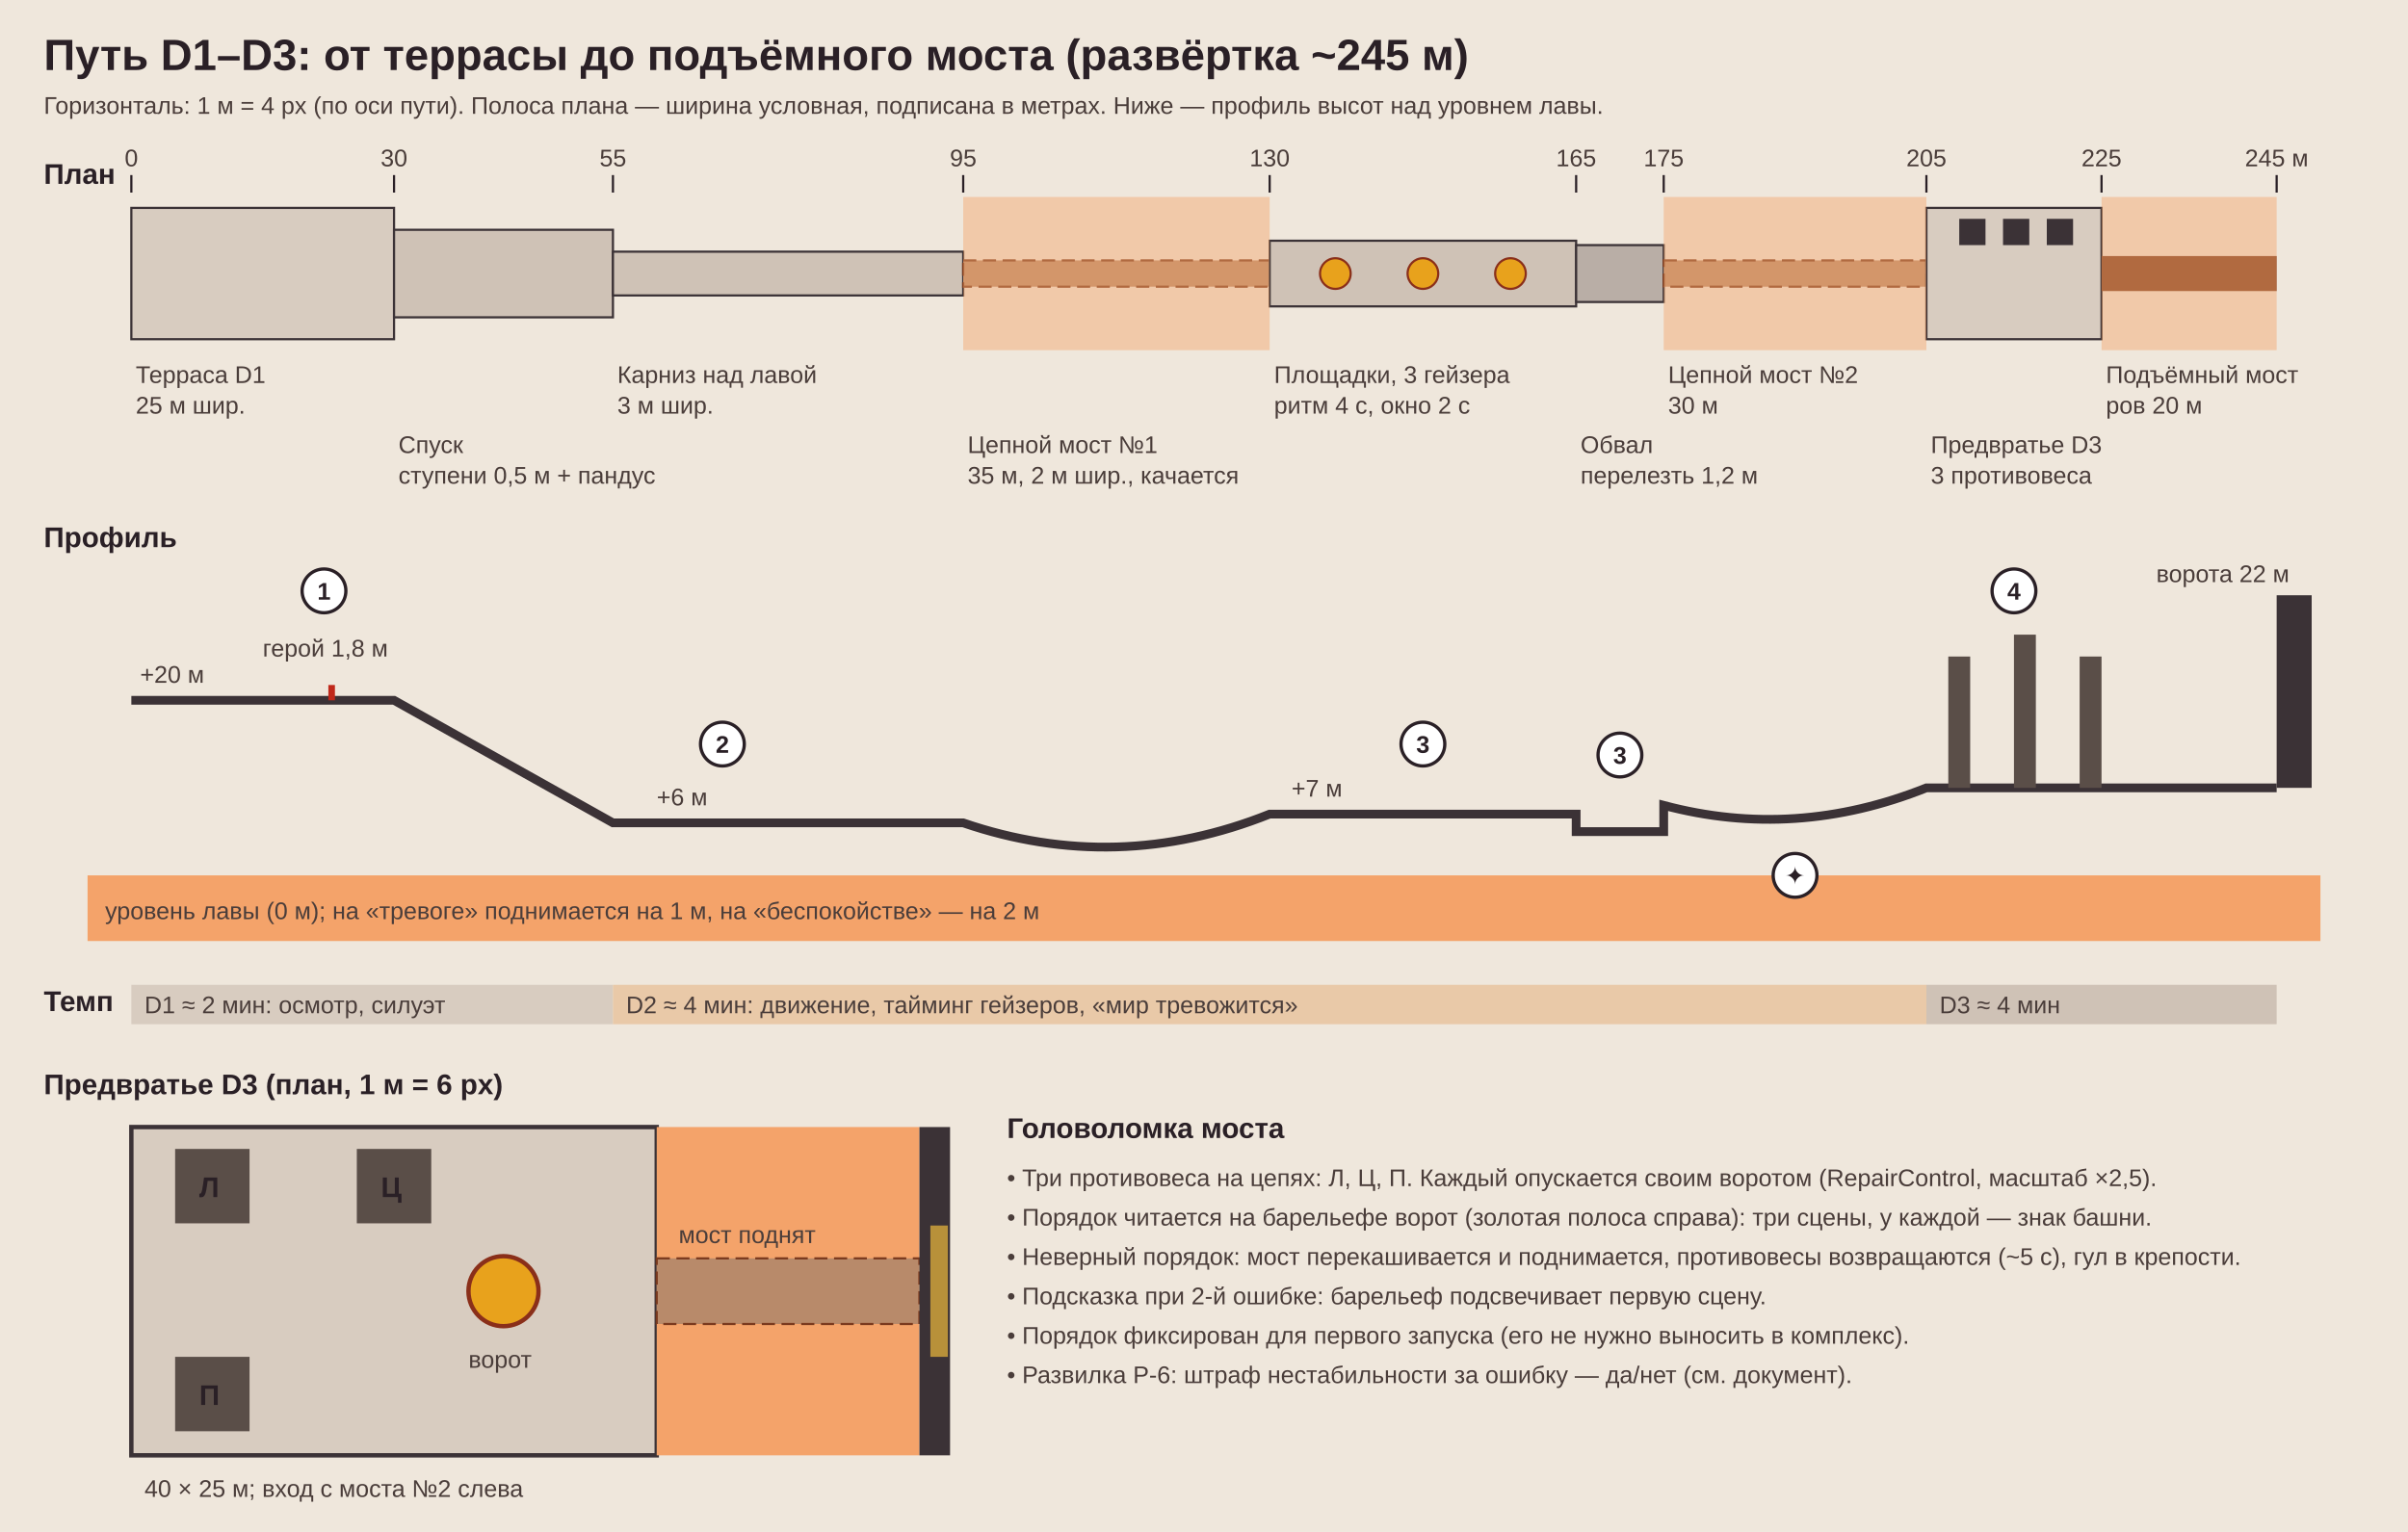
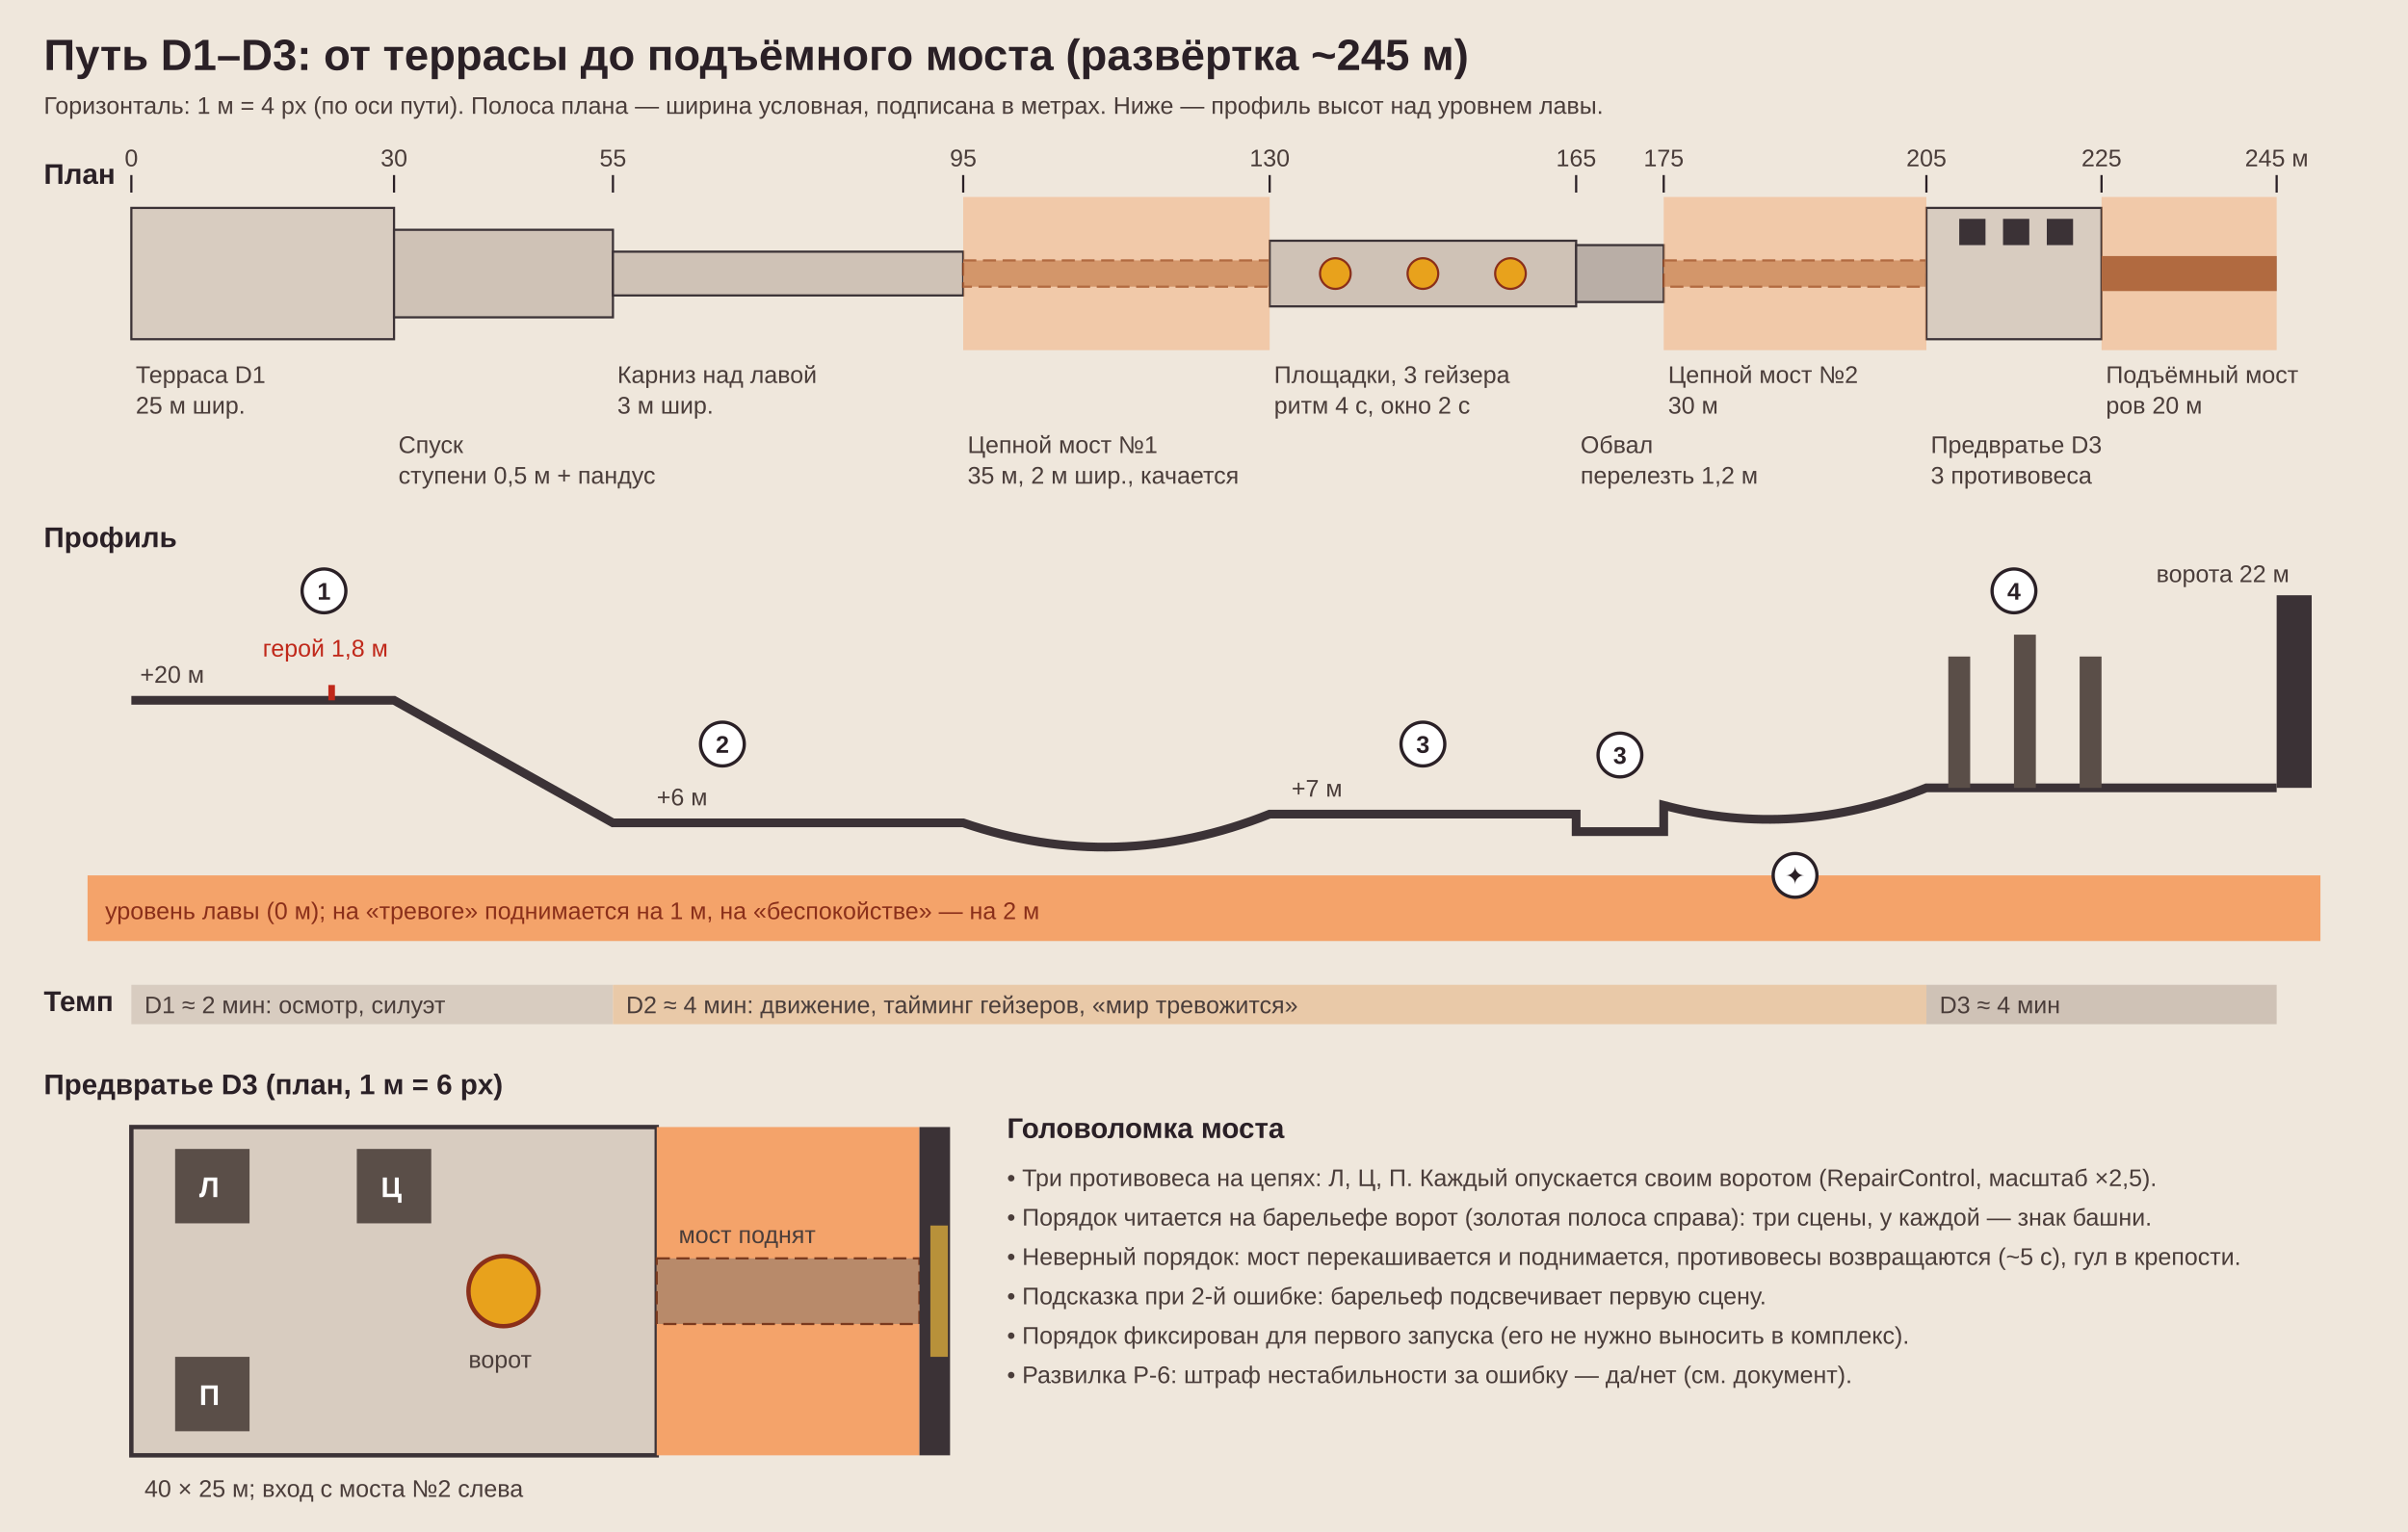
<svg xmlns="http://www.w3.org/2000/svg" viewBox="0 0 1100 700" font-family="'PT Sans', 'Segoe UI', Arial, sans-serif">
  <style>
    .t{font-size:13px;fill:#2a2026}
    .s{font-size:11px;fill:#4a3d3a}
    .b{font-size:13px;font-weight:700;fill:#2a2026}
    .h{font-size:20px;font-weight:700;fill:#2a2026}
    .ev{fill:#fff;stroke:#2a2026;stroke-width:1.5}
    .evt{font-size:11px;font-weight:700;fill:#2a2026;text-anchor:middle}
  </style>
  <rect width="1100" height="700" fill="#efe7dc" />
  <text x="20" y="32" class="h">Путь D1–D3: от террасы до подъёмного моста (развёртка ~245 м)</text>
  <text x="20" y="52" class="s">Горизонталь: 1 м = 4 px (по оси пути). Полоса плана — ширина условная, подписана в метрах. Ниже — профиль высот над уровнем лавы.</text>
  <text x="20" y="84" class="b">План</text>
  <rect x="60" y="95" width="120" height="60" fill="#d8ccc0" stroke="#3b3236" />
  <rect x="180" y="105" width="100" height="40" fill="#cfc2b6" stroke="#3b3236" />
  <rect x="280" y="115" width="160" height="20" fill="#cfc2b6" stroke="#3b3236" />
  <rect x="440" y="119" width="140" height="12" fill="#b88a6a" stroke="#7a3a1e" stroke-dasharray="6 3" />
  <rect x="580" y="110" width="140" height="30" fill="#cfc2b6" stroke="#3b3236" />
  <rect x="720" y="112" width="40" height="26" fill="#b9aea6" stroke="#3b3236" />
  <rect x="760" y="119" width="120" height="12" fill="#b88a6a" stroke="#7a3a1e" stroke-dasharray="6 3" />
  <rect x="880" y="95" width="80" height="60" fill="#d8ccc0" stroke="#3b3236" />
  <rect x="960" y="117" width="80" height="16" fill="#7a3a1e" />
  <rect x="440" y="90" width="140" height="70" fill="#f4a36a" opacity=".45" />
  <rect x="760" y="90" width="120" height="70" fill="#f4a36a" opacity=".45" />
  <rect x="960" y="90" width="80" height="70" fill="#f4a36a" opacity=".45" />
  <circle cx="610" cy="125" r="7" fill="#e8a21c" stroke="#8a2f1a" />
  <circle cx="650" cy="125" r="7" fill="#e8a21c" stroke="#8a2f1a" />
  <circle cx="690" cy="125" r="7" fill="#e8a21c" stroke="#8a2f1a" />
  <rect x="895" y="100" width="12" height="12" fill="#3b3236" />
  <rect x="915" y="100" width="12" height="12" fill="#3b3236" />
  <rect x="935" y="100" width="12" height="12" fill="#3b3236" />
  <g class="s">
    <text x="62" y="175">Терраса D1</text>
    <text x="62" y="189">25 м шир.</text>
    <text x="182" y="207">Спуск</text>
    <text x="182" y="221">ступени 0,5 м + пандус</text>
    <text x="282" y="175">Карниз над лавой</text>
    <text x="282" y="189">3 м шир.</text>
    <text x="442" y="207">Цепной мост №1</text>
    <text x="442" y="221">35 м, 2 м шир., качается</text>
    <text x="582" y="175">Площадки, 3 гейзера</text>
    <text x="582" y="189">ритм 4 с, окно 2 с</text>
    <text x="722" y="207">Обвал</text>
    <text x="722" y="221">перелезть 1,2 м</text>
    <text x="762" y="175">Цепной мост №2</text>
    <text x="762" y="189">30 м</text>
    <text x="882" y="207">Предвратье D3</text>
    <text x="882" y="221">3 противовеса</text>
    <text x="962" y="175">Подъёмный мост</text>
    <text x="962" y="189">ров 20 м</text>
  </g>
  <g stroke="#2a2026">
    <path d="M60 80v8M180 80v8M280 80v8M440 80v8M580 80v8M720 80v8M760 80v8M880 80v8M960 80v8M1040 80v8" />
  </g>
  <g class="s" text-anchor="middle">
    <text x="60" y="76">0</text>
    <text x="180" y="76">30</text>
    <text x="280" y="76">55</text>
    <text x="440" y="76">95</text>
    <text x="580" y="76">130</text>
    <text x="720" y="76">165</text>
    <text x="760" y="76">175</text>
    <text x="880" y="76">205</text>
    <text x="960" y="76">225</text>
    <text x="1040" y="76">245 м</text>
  </g>
  <text x="20" y="250" class="b">Профиль</text>
  <rect x="40" y="400" width="1020" height="30" fill="#f4a36a" />
-   <text x="48" y="420" class="s" fill="#8a2f1a">уровень лавы (0 м); на «тревоге» поднимается на 1 м, на «беспокойстве» — на 2 м</text>
+   <text x="48" y="420" class="s" style="fill:#8a2f1a">уровень лавы (0 м); на «тревоге» поднимается на 1 м, на «беспокойстве» — на 2 м</text>
  <path d="M60 320 H180 L280 376 H440 Q510 400 580 372 H720 L720 380 H760 L760 368 Q820 384 880 360 H960 L1040 360" fill="none" stroke="#3b3236" stroke-width="4" />
  <rect x="1040" y="272" width="16" height="88" fill="#3b3236" />
  <text x="985" y="266" class="s">ворота 22 м</text>
  <rect x="890" y="300" width="10" height="60" fill="#5a4e48" />
  <rect x="920" y="290" width="10" height="70" fill="#5a4e48" />
  <rect x="950" y="300" width="10" height="60" fill="#5a4e48" />
  <g class="s">
    <text x="64" y="312">+20 м</text>
    <text x="300" y="368">+6 м</text>
    <text x="590" y="364">+7 м</text>
  </g>
  <rect x="150" y="313" width="3" height="7" fill="#c0281a" />
-   <text x="120" y="300" class="s" fill="#c0281a">герой 1,8 м</text>
+   <text x="120" y="300" class="s" style="fill:#c0281a">герой 1,8 м</text>
  <circle cx="148" cy="270" r="10" class="ev" />
  <text x="148" y="274" class="evt">1</text>
  <circle cx="330" cy="340" r="10" class="ev" />
  <text x="330" y="344" class="evt">2</text>
  <circle cx="650" cy="340" r="10" class="ev" />
  <text x="650" y="344" class="evt">3</text>
  <circle cx="740" cy="345" r="10" class="ev" />
  <text x="740" y="349" class="evt">3</text>
  <circle cx="820" cy="400" r="10" class="ev" />
  <text x="820" y="404" class="evt">✦</text>
  <circle cx="920" cy="270" r="10" class="ev" />
  <text x="920" y="274" class="evt">4</text>
  <text x="20" y="462" class="b">Темп</text>
  <rect x="60" y="450" width="220" height="18" fill="#d8ccc0" />
  <text x="66" y="463" class="s">D1 ≈ 2 мин: осмотр, силуэт</text>
  <rect x="280" y="450" width="600" height="18" fill="#e9c9a8" />
  <text x="286" y="463" class="s">D2 ≈ 4 мин: движение, тайминг гейзеров, «мир тревожится»</text>
  <rect x="880" y="450" width="160" height="18" fill="#cfc2b6" />
  <text x="886" y="463" class="s">D3 ≈ 4 мин</text>
  <text x="20" y="500" class="b">Предвратье D3 (план, 1 м = 6 px)</text>
  <rect x="60" y="515" width="240" height="150" fill="#d8ccc0" stroke="#3b3236" stroke-width="2" />
  <rect x="300" y="515" width="120" height="150" fill="#f4a36a" />
  <rect x="300" y="575" width="120" height="30" fill="#b88a6a" stroke="#7a3a1e" stroke-dasharray="6 3" />
  <rect x="420" y="515" width="14" height="150" fill="#3b3236" />
  <text x="310" y="568" class="s">мост поднят</text>
  <g>
    <rect x="80" y="525" width="34" height="34" fill="#5a4e48" />
-     <text x="91" y="547" class="b" fill="#fff">Л</text>
+     <text x="91" y="547" class="b" style="fill:#fff">Л</text>
    <rect x="163" y="525" width="34" height="34" fill="#5a4e48" />
-     <text x="174" y="547" class="b" fill="#fff">Ц</text>
+     <text x="174" y="547" class="b" style="fill:#fff">Ц</text>
    <rect x="80" y="620" width="34" height="34" fill="#5a4e48" />
-     <text x="91" y="642" class="b" fill="#fff">П</text>
+     <text x="91" y="642" class="b" style="fill:#fff">П</text>
    <circle cx="230" cy="590" r="16" fill="#e8a21c" stroke="#8a2f1a" stroke-width="2" />
    <text x="214" y="625" class="s">ворот</text>
    <rect x="425" y="560" width="8" height="60" fill="#b8913a" />
  </g>
  <text x="66" y="684" class="s">40 × 25 м; вход с моста №2 слева</text>
  <g transform="translate(460,520)" class="t">
    <text x="0" y="0" class="b">Головоломка моста</text>
    <text x="0" y="22" class="s">• Три противовеса на цепях: Л, Ц, П. Каждый опускается своим воротом (RepairControl, масштаб ×2,5).</text>
    <text x="0" y="40" class="s">• Порядок читается на барельефе ворот (золотая полоса справа): три сцены, у каждой — знак башни.</text>
    <text x="0" y="58" class="s">• Неверный порядок: мост перекашивается и поднимается, противовесы возвращаются (~5 с), гул в крепости.</text>
    <text x="0" y="76" class="s">• Подсказка при 2-й ошибке: барельеф подсвечивает первую сцену.</text>
    <text x="0" y="94" class="s">• Порядок фиксирован для первого запуска (его не нужно выносить в комплекс).</text>
    <text x="0" y="112" class="s">• Развилка Р-6: штраф нестабильности за ошибку — да/нет (см. документ).</text>
  </g>
</svg>
